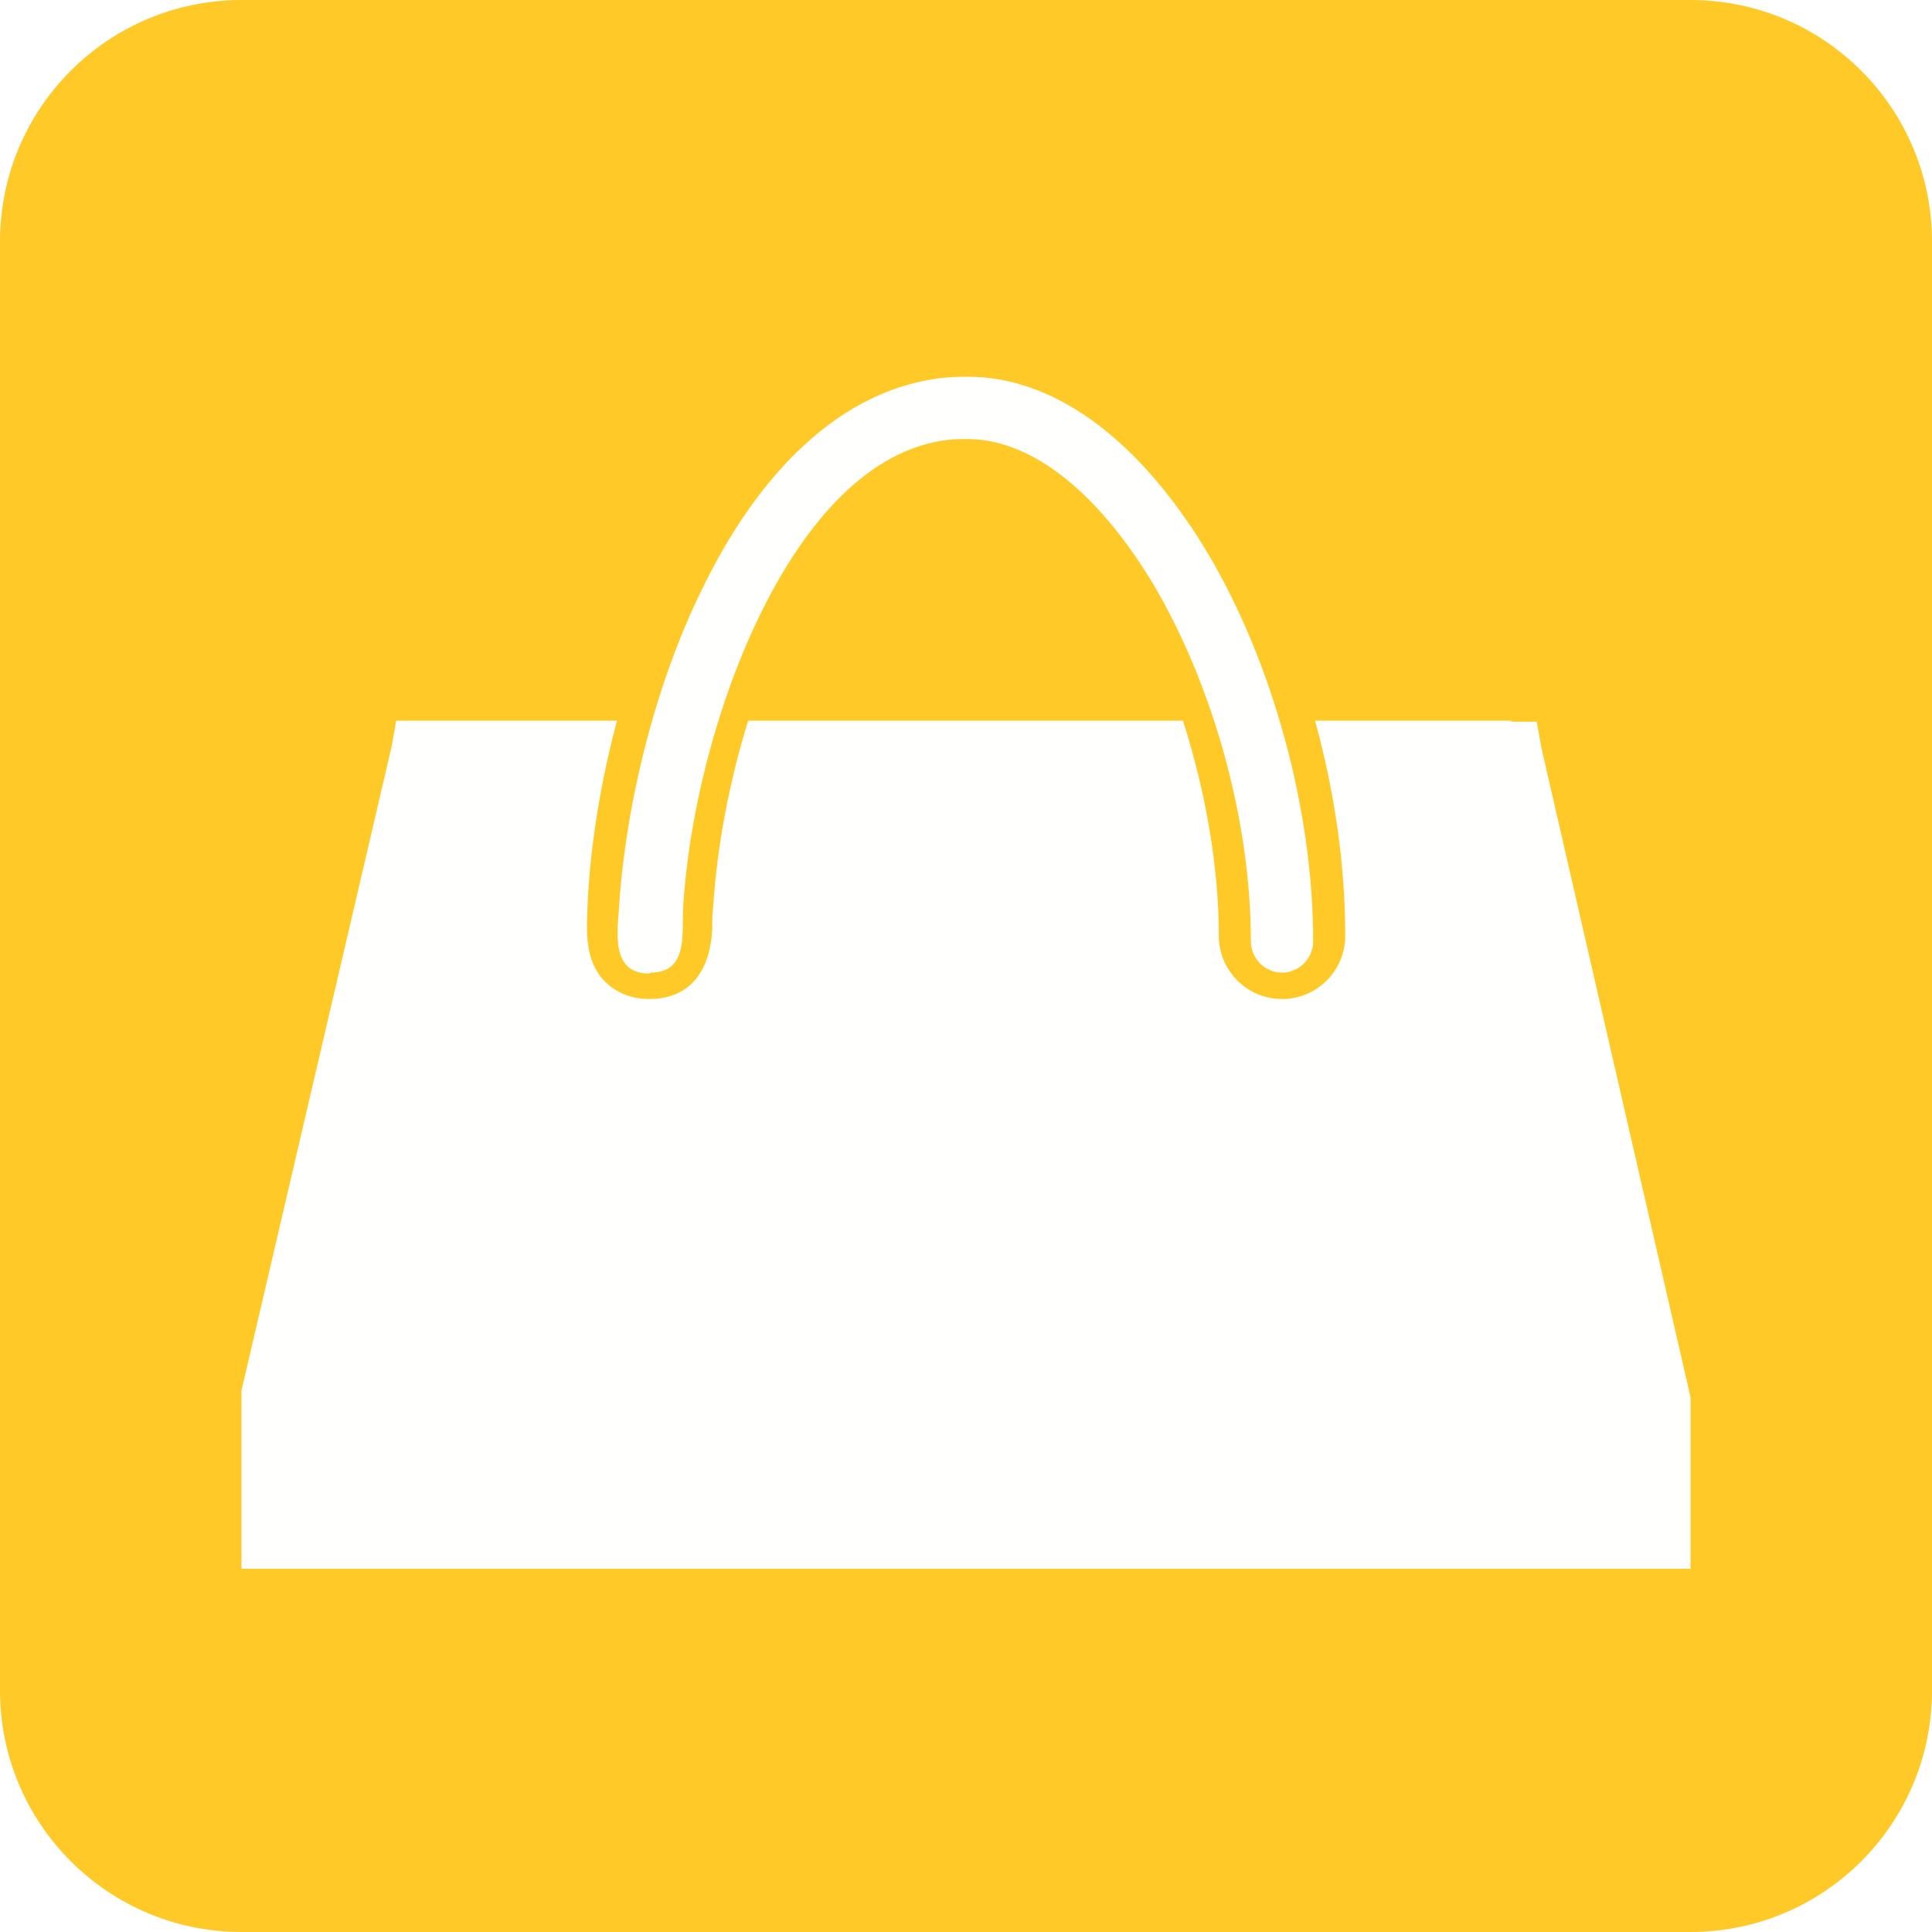
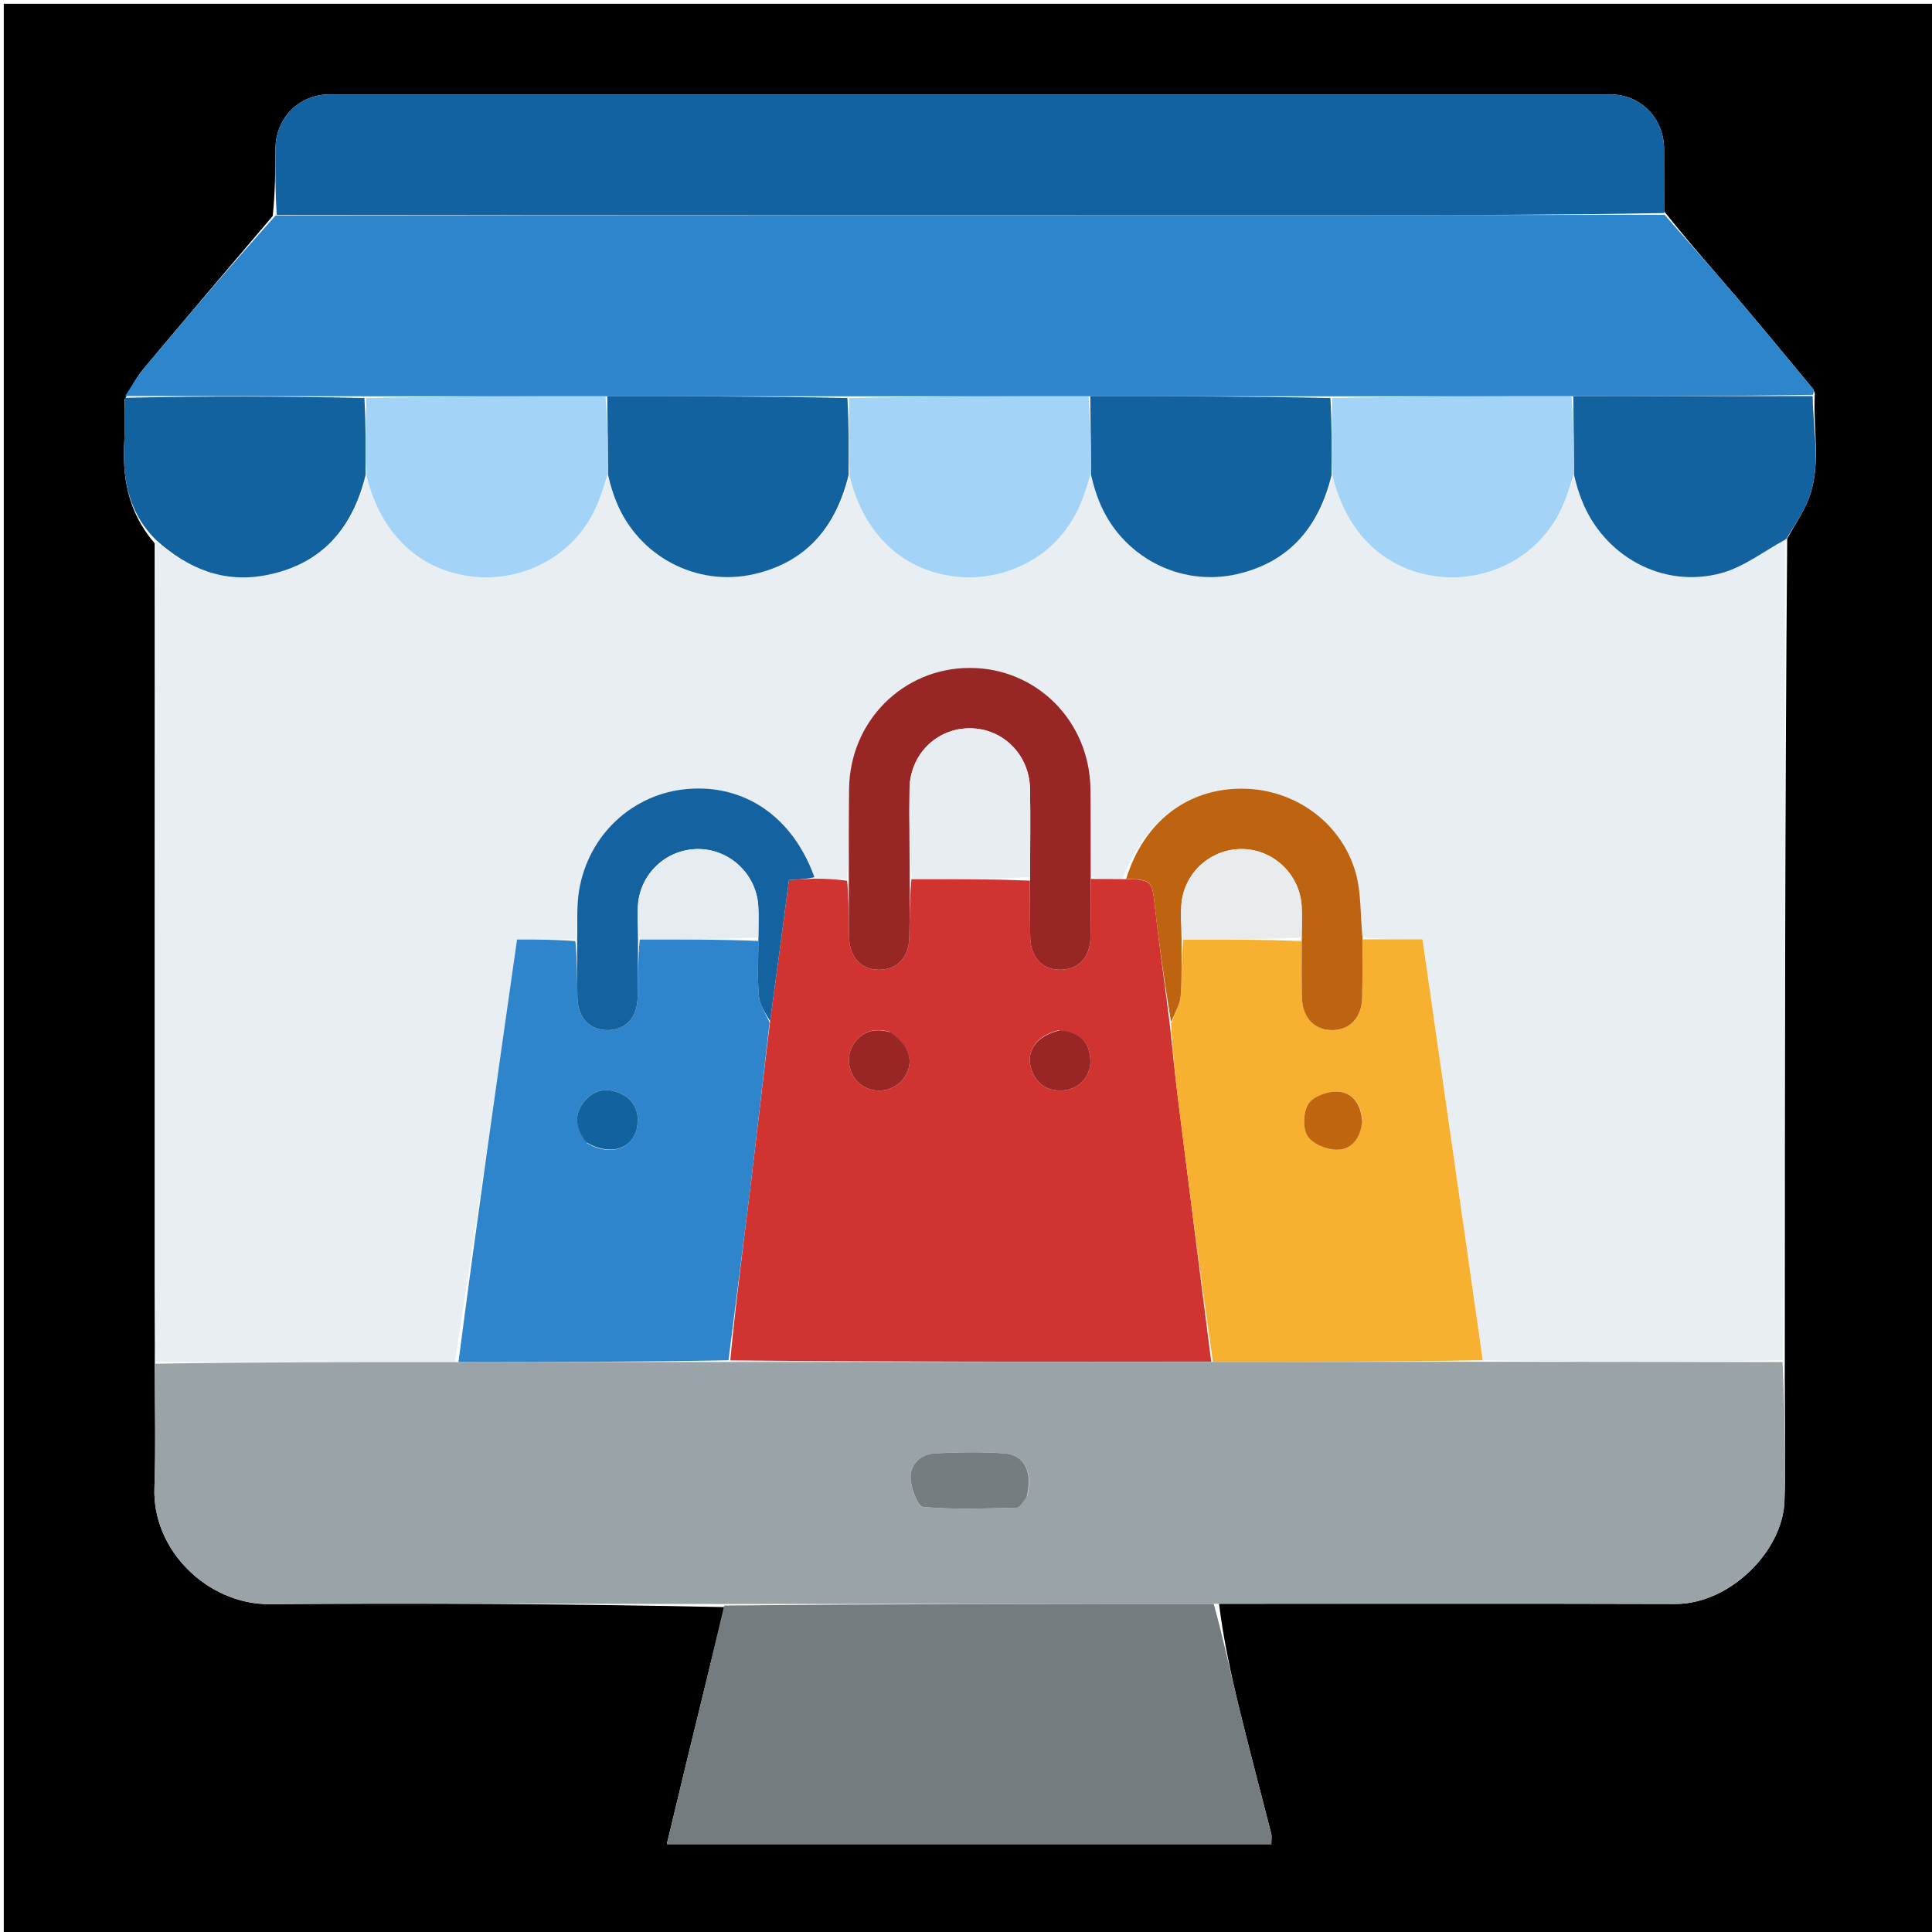
- <svg xmlns="http://www.w3.org/2000/svg" xml:space="preserve" width="2048px" height="2048px" style="shape-rendering:geometricPrecision; text-rendering:geometricPrecision; image-rendering:optimizeQuality; fill-rule:evenodd; clip-rule:evenodd" viewBox="0 0 2048 2048">
-   <defs>
-     <style type="text/css">
-    
-     .fil0 {fill:#FFCA28}
-     .fil1 {fill:#FFFFFE;fill-rule:nonzero}
-    
-   </style>
-   </defs>
-   <g id="Layer_x0020_1">
-     <rect class="fil0" width="2048" height="2048" rx="256" ry="256" />
-     <g id="_617655424">
-       <path class="fil1" d="M1601 765l28 0 5 28 158 688 0 182 -1536 0 0 -189 159 -682 5 -28 28 0 206 0c-17,64 -28,130 -31,192 -1,28 -4,58 15,81 13,15 31,22 50,22 46,0 65,-33 67,-74 0,-8 0,-16 1,-24 4,-63 17,-132 37,-197l461 0c24,75 38,155 38,228 0,37 30,67 67,67 37,0 67,-30 67,-67 0,-74 -11,-152 -32,-228l209 0z" />
-       <path class="fil1" d="M688 1032c-39,0 -34,-41 -32,-67 6,-102 35,-232 88,-340 58,-120 146,-215 261,-225 16,-1 30,-1 46,1 90,12 169,85 229,185 69,116 112,272 112,412 0,18 -15,33 -33,33 -18,0 -33,-15 -33,-33 0,-128 -40,-271 -103,-378 -48,-80 -108,-139 -172,-152 -14,-3 -30,-3 -44,-2 -86,9 -154,88 -202,187 -48,99 -76,218 -81,312 -1,25 5,66 -34,66z" />
-     </g>
-   </g>
+ <svg xmlns="http://www.w3.org/2000/svg" version="1.1" id="Layer_1" x="0px" y="0px" width="100%" viewBox="0 0 512 512" enable-background="new 0 0 512 512" xml:space="preserve">
+   <path fill="#000000" opacity="1" stroke="none" d=" M1,186   C1,124 1,62.5 1,1   C171.667,1 342.333,1 513,1   C513,171.667 513,342.333 513,513   C342.333,513 171.667,513 1,513   C1,404.167 1,295.333 1,186  M441.028,55.997   C441.019,50.5 441.024,45.004 440.997,39.507   C440.955,31.292 434.809,25.011 426.684,25.01   C313.586,24.996 200.487,24.996 87.389,25.009   C79.217,25.01 73.06,31.242 73,39.434   C72.958,45.263 72.92,51.091 72.279,57.223   C60.918,70.637 49.521,84.021 38.229,97.493   C36.308,99.785 34.837,102.455 33.038,105.887   C33.026,109.351 33.184,112.827 32.969,116.279   C32.353,126.209 33.708,135.5 40.997,143.996   C40.998,208.98 40.994,273.964 41.006,338.948   C41.007,346.276 41.099,353.604 41.022,361.87   C41.012,372.697 41.302,383.534 40.923,394.348   C40.342,410.944 55.158,425.228 71.443,425.112   C111.582,424.824 151.726,425.057 191.965,425.896   C188.444,440.327 184.914,454.757 181.403,469.191   C179.843,475.604 178.319,482.026 176.713,488.717   C230.606,488.717 283.672,488.717 336.911,488.717   C336.911,487.609 337.082,486.743 336.886,485.969   C334.078,474.889 331.118,463.846 328.409,452.741   C326.168,443.556 324.21,434.301 323.046,425.011   C363.362,425.016 403.679,424.946 443.995,425.066   C458.362,425.109 472.415,411.119 472.897,397.903   C473.345,385.596 472.902,373.256 472.989,360.012   C473.006,287.694 473.024,215.377 473.625,142.694   C475.447,139.432 477.58,136.302 479.029,132.882   C482.865,123.831 480.42,114.279 480.949,104.255   C480.761,103.815 480.664,103.298 480.371,102.945   C473.673,94.873 467.022,86.76 460.217,78.778   C453.94,71.417 447.493,64.2 441.028,55.997  z" />
+   <path fill="#E9EEF2" opacity="1" stroke="none" d=" M473.042,143.06   C473.024,215.377 473.006,287.694 472.461,360.496   C445.607,360.946 419.28,360.912 392.936,360.471   C387.621,323.147 382.323,286.229 376.971,248.932   C371.383,248.932 366.253,248.932 361.073,248.472   C360.488,242.408 360.769,236.573 359.26,231.245   C355.493,217.949 343.06,209.111 329.331,209.003   C314.707,208.888 303.129,217.729 297.547,232.961   C294.429,232.963 291.757,232.937 289.049,232.448   C289.008,224.344 289.084,216.702 288.983,209.062   C288.744,191.078 274.689,177.018 257.031,177.004   C239.374,176.99 225.259,191.057 225.014,208.994   C224.905,216.965 224.943,224.939 224.467,232.949   C221.31,232.936 218.601,232.885 215.836,232.486   C210.117,216.481 197.32,207.742 182.04,209.096   C167.637,210.373 155.907,221.226 153.459,235.989   C152.76,240.203 153.069,244.583 152.456,248.933   C147.059,248.977 142.122,248.977 137.02,248.977   C131.634,286.69 126.332,323.813 120.56,360.959   C93.776,360.965 67.463,360.948 41.149,360.932   C41.099,353.604 41.007,346.276 41.006,338.948   C40.994,273.964 40.998,208.98 41.318,143.505   C49.813,150.769 59.352,154.612 70.65,152.4   C85.303,149.53 93.446,139.973 97.157,126.154   C100.925,141.766 111.579,151.695 126.329,152.916   C138.078,153.889 152.836,147.991 158.812,132.406   C159.625,130.285 160.296,128.111 161.064,126.341   C161.804,128.722 162.453,130.747 163.233,132.72   C169.033,147.392 184.63,155.708 199.994,152.113   C213.962,148.846 221.593,139.377 225.157,126.155   C228.922,141.764 239.579,151.695 254.329,152.916   C266.078,153.889 280.835,147.991 286.812,132.406   C287.625,130.285 288.296,128.111 289.064,126.341   C289.804,128.722 290.453,130.747 291.233,132.72   C297.032,147.391 312.629,155.707 327.992,152.114   C341.959,148.847 349.592,139.38 353.156,126.158   C356.927,141.768 367.581,151.696 382.33,152.916   C394.08,153.888 408.836,147.99 414.812,132.405   C415.625,130.285 416.297,128.11 417.065,126.34   C417.748,128.558 418.366,130.409 419.059,132.232   C424.808,147.353 440.666,156.166 456.254,151.858   C462.206,150.214 467.466,146.067 473.042,143.06  z" />
+   <path fill="#9AA3A8" opacity="1" stroke="none" d=" M41.086,361.401   C67.463,360.948 93.776,360.965 121.026,360.979   C145.659,360.951 169.356,360.926 193.517,360.933   C236.315,360.924 278.648,360.883 321.448,360.9   C345.594,360.932 369.274,360.905 392.954,360.878   C419.28,360.912 445.607,360.946 472.392,360.955   C472.902,373.256 473.345,385.596 472.897,397.903   C472.415,411.119 458.362,425.109 443.995,425.066   C403.679,424.946 363.362,425.016 322.109,425.021   C278.071,425.048 234.97,425.064 191.868,425.081   C151.726,425.057 111.582,424.824 71.443,425.112   C55.158,425.228 40.342,410.944 40.923,394.348   C41.302,383.534 41.012,372.697 41.086,361.401  M272.226,396.435   C273.8,390.258 271.564,385.562 266.236,385.171   C260.124,384.723 253.942,384.823 247.815,385.152   C244.136,385.349 241.246,387.937 241.316,391.527   C241.369,394.283 243.243,399.241 244.647,399.365   C252.879,400.091 261.213,399.752 269.507,399.549   C270.318,399.529 271.092,397.986 272.226,396.435  z" />
+   <path fill="#2D85CC" opacity="1" stroke="none" d=" M33.158,104.949   C34.837,102.455 36.308,99.785 38.229,97.493   C49.521,84.021 60.918,70.637 73.055,57.096   C170.11,56.979 266.388,56.996 362.667,56.996   C388.818,56.996 414.969,56.946 441.121,56.919   C447.493,64.2 453.94,71.417 460.217,78.778   C467.022,86.76 473.673,94.873 480.371,102.945   C480.664,103.298 480.761,103.815 480.438,104.618   C458.93,104.995 437.933,105.009 416.472,105.014   C395.027,105.012 374.046,105.017 352.592,105.015   C331.058,105.013 309.997,105.018 288.471,105.015   C267.026,105.012 246.045,105.017 224.592,105.015   C203.058,105.013 181.997,105.018 160.471,105.015   C139.026,105.012 118.045,105.017 96.591,105.015   C75.132,104.988 54.145,104.969 33.158,104.949  z" />
+   <path fill="#1261A0" opacity="1" stroke="none" d=" M441.074,56.458   C414.969,56.946 388.818,56.996 362.667,56.996   C266.388,56.996 170.11,56.979 73.355,56.944   C72.92,51.091 72.958,45.263 73,39.434   C73.06,31.242 79.217,25.01 87.389,25.009   C200.487,24.996 313.586,24.996 426.684,25.01   C434.809,25.011 440.955,31.292 440.997,39.507   C441.024,45.004 441.019,50.5 441.074,56.458  z" />
+   <path fill="#757C80" opacity="1" stroke="none" d=" M191.917,425.489   C234.97,425.064 278.071,425.048 321.65,425.054   C324.21,434.301 326.168,443.556 328.409,452.741   C331.118,463.846 334.078,474.889 336.886,485.969   C337.082,486.743 336.911,487.609 336.911,488.717   C283.672,488.717 230.606,488.717 176.713,488.717   C178.319,482.026 179.843,475.604 181.403,469.191   C184.914,454.757 188.444,440.327 191.917,425.489  z" />
+   <path fill="#1362A0" opacity="1" stroke="none" d=" M33.098,105.418   C54.145,104.969 75.132,104.988 96.567,105.481   C96.973,112.598 96.93,119.241 96.887,125.884   C93.446,139.973 85.303,149.53 70.65,152.4   C59.352,154.612 49.813,150.769 41.291,143.042   C33.708,135.5 32.353,126.209 32.969,116.279   C33.184,112.827 33.026,109.351 33.098,105.418  z" />
+   <path fill="#1362A0" opacity="1" stroke="none" d=" M416.936,105.023   C437.933,105.009 458.93,104.995 480.384,104.965   C480.42,114.279 482.865,123.831 479.029,132.882   C477.58,136.302 475.447,139.432 473.333,142.877   C467.466,146.067 462.206,150.214 456.254,151.858   C440.666,156.166 424.808,147.353 419.059,132.232   C418.366,130.409 417.748,128.558 417.14,125.88   C417.102,118.368 417.019,111.695 416.936,105.023  z" />
+   <path fill="#D13330" opacity="1" stroke="none" d=" M320.981,360.841   C278.648,360.883 236.315,360.924 193.528,360.522   C194.992,345.071 196.972,330.071 198.807,315.054   C200.6,300.373 202.244,285.675 204.086,270.598   C205.836,257.916 207.454,245.621 209.087,233.212   C211.63,233.071 213.761,232.953 215.892,232.835   C218.601,232.885 221.31,232.936 224.494,233.421   C224.979,238.688 224.921,243.523 225.019,248.354   C225.129,253.811 228.337,257.115 233.221,256.989   C237.879,256.868 240.867,253.645 240.981,248.41   C241.093,243.246 241.056,238.079 241.545,232.951   C252.309,232.963 262.612,232.938 272.941,233.386   C272.977,238.692 272.92,243.526 273.019,248.357   C273.13,253.814 276.338,257.117 281.223,256.989   C285.882,256.867 288.868,253.644 288.981,248.408   C289.093,243.244 289.057,238.077 289.085,232.911   C291.757,232.937 294.429,232.963 297.982,232.983   C305.201,233.068 305.302,233.424 306.04,240.102   C307.181,250.423 308.672,260.705 310.004,271.44   C310.757,278.64 311.45,285.413 312.296,292.167   C315.162,315.062 318.082,337.95 320.981,360.841  M235.72,273.431   C231.98,272.343 228.784,273.18 226.448,276.349   C223.897,279.812 224.763,284.959 228.169,287.463   C231.81,290.139 237.125,289.263 239.625,285.575   C242.361,281.536 241.181,277.172 235.72,273.431  M280.602,273.009   C274.54,274.48 271.613,278.716 273.425,283.627   C274.871,287.544 277.865,289.321 281.993,288.941   C285.994,288.572 289.018,285.254 288.961,281.195   C288.892,276.297 286.259,273.57 280.602,273.009  z" />
+   <path fill="#F7B030" opacity="1" stroke="none" d=" M321.448,360.9   C318.082,337.95 315.162,315.062 312.296,292.167   C311.45,285.413 310.757,278.64 310.319,271.25   C311.43,268.36 312.722,266.135 312.899,263.825   C313.278,258.885 313.081,253.901 313.578,248.962   C324.318,248.971 334.599,248.953 344.918,249.406   C344.97,254.7 344.909,259.525 345.019,264.347   C345.142,269.748 348.416,273.116 353.223,272.986   C357.834,272.861 360.854,269.6 360.982,264.397   C361.108,259.244 361.082,254.087 361.123,248.932   C366.253,248.932 371.383,248.932 376.971,248.932   C382.323,286.229 387.621,323.147 392.936,360.471   C369.274,360.905 345.594,360.932 321.448,360.9  M360.991,296.603   C360.606,292.446 358.321,289.393 354.281,289.288   C351.7,289.221 347.977,290.566 346.745,292.524   C345.382,294.688 345.19,298.951 346.496,301.05   C347.801,303.148 351.595,304.704 354.289,304.692   C358.309,304.674 360.608,301.548 360.991,296.603  z" />
+   <path fill="#2E85CC" opacity="1" stroke="none" d=" M203.953,270.984   C202.244,285.675 200.6,300.373 198.807,315.054   C196.972,330.071 194.992,345.071 193.064,360.49   C169.356,360.926 145.659,360.951 121.496,360.957   C126.332,323.813 131.634,286.69 137.02,248.977   C142.122,248.977 147.059,248.977 152.481,249.407   C152.976,254.631 152.929,259.427 153.014,264.22   C153.11,269.671 156.171,272.978 160.978,272.991   C165.792,273.004 168.884,269.7 168.987,264.266   C169.084,259.142 169.055,254.016 169.542,248.937   C180.308,248.952 190.613,248.922 200.942,249.366   C200.976,254.601 200.674,259.393 201.129,264.111   C201.357,266.471 202.968,268.697 203.953,270.984  M155.578,302.973   C161.879,306.612 168.183,304.379 168.924,298.144   C169.381,294.296 167.882,291.29 164.216,289.692   C160.801,288.203 157.558,288.816 155.135,291.555   C152.087,294.999 152.226,298.767 155.578,302.973  z" />
+   <path fill="#972624" opacity="1" stroke="none" d=" M289.049,232.448   C289.057,238.077 289.093,243.244 288.981,248.408   C288.868,253.644 285.882,256.867 281.223,256.989   C276.338,257.117 273.13,253.814 273.019,248.357   C272.92,243.526 272.977,238.692 272.978,232.923   C272.991,224.347 273.109,216.705 272.966,209.068   C272.794,199.874 265.641,192.891 256.77,193.008   C248.071,193.122 241.186,199.991 241.037,209   C240.905,216.969 241.057,224.942 241.084,232.913   C241.056,238.079 241.093,243.246 240.981,248.41   C240.867,253.645 237.879,256.868 233.221,256.989   C228.337,257.115 225.129,253.811 225.019,248.354   C224.921,243.523 224.979,238.688 224.941,233.383   C224.943,224.939 224.905,216.965 225.014,208.994   C225.259,191.057 239.374,176.99 257.031,177.004   C274.689,177.018 288.744,191.078 288.983,209.062   C289.084,216.702 289.008,224.344 289.049,232.448  z" />
+   <path fill="#1362A0" opacity="1" stroke="none" d=" M160.935,105.023   C181.997,105.018 203.058,105.013 224.568,105.481   C224.973,112.598 224.93,119.241 224.887,125.884   C221.593,139.377 213.962,148.846 199.994,152.113   C184.63,155.708 169.033,147.392 163.233,132.72   C162.453,130.747 161.804,128.722 161.139,125.881   C161.101,118.368 161.018,111.696 160.935,105.023  z" />
+   <path fill="#1362A0" opacity="1" stroke="none" d=" M288.935,105.023   C309.997,105.018 331.058,105.013 352.568,105.481   C352.973,112.599 352.93,119.244 352.886,125.888   C349.592,139.38 341.959,148.847 327.992,152.114   C312.629,155.707 297.032,147.391 291.233,132.72   C290.453,130.747 289.804,128.722 289.139,125.881   C289.101,118.368 289.018,111.696 288.935,105.023  z" />
+   <path fill="#A3D4F7" opacity="1" stroke="none" d=" M288.471,105.015   C289.018,111.696 289.101,118.368 289.109,125.501   C288.296,128.111 287.625,130.285 286.812,132.406   C280.835,147.991 266.078,153.889 254.329,152.916   C239.579,151.695 228.922,141.764 225.157,126.155   C224.93,119.241 224.973,112.598 225.04,105.489   C246.045,105.017 267.026,105.012 288.471,105.015  z" />
+   <path fill="#A3D4F7" opacity="1" stroke="none" d=" M160.471,105.015   C161.018,111.696 161.101,118.368 161.109,125.501   C160.296,128.111 159.625,130.285 158.812,132.406   C152.836,147.991 138.078,153.889 126.329,152.916   C111.579,151.695 100.925,141.766 97.157,126.154   C96.93,119.241 96.973,112.598 97.04,105.489   C118.045,105.017 139.026,105.012 160.471,105.015  z" />
+   <path fill="#A3D4F7" opacity="1" stroke="none" d=" M353.156,126.158   C352.93,119.244 352.973,112.599 353.041,105.489   C374.046,105.017 395.027,105.012 416.472,105.014   C417.019,111.695 417.102,118.368 417.11,125.501   C416.297,128.11 415.625,130.285 414.812,132.405   C408.836,147.99 394.08,153.888 382.33,152.916   C367.581,151.696 356.927,141.768 353.156,126.158  z" />
+   <path fill="#BE6310" opacity="1" stroke="none" d=" M361.073,248.472   C361.082,254.087 361.108,259.244 360.982,264.397   C360.854,269.6 357.834,272.861 353.223,272.986   C348.416,273.116 345.142,269.748 345.019,264.347   C344.909,259.525 344.97,254.7 344.969,248.95   C344.978,245.368 345.111,242.705 344.945,240.06   C344.422,231.717 337.516,225.14 329.274,225.008   C320.764,224.872 313.591,231.42 313.063,239.982   C312.879,242.953 313.089,245.95 313.12,248.934   C313.081,253.901 313.278,258.885 312.899,263.825   C312.722,266.135 311.43,268.36 310.329,270.814   C308.672,260.705 307.181,250.423 306.04,240.102   C305.302,233.424 305.201,233.068 298.428,232.954   C303.129,217.729 314.707,208.888 329.331,209.003   C343.06,209.111 355.493,217.949 359.26,231.245   C360.769,236.573 360.488,242.408 361.073,248.472  z" />
+   <path fill="#1562A1" opacity="1" stroke="none" d=" M204.086,270.598   C202.968,268.697 201.357,266.471 201.129,264.111   C200.674,259.393 200.976,254.601 200.977,248.913   C200.982,245.335 201.115,242.674 200.945,240.033   C200.397,231.517 193.223,224.903 184.781,225.009   C176.497,225.112 169.589,231.602 169.063,239.947   C168.875,242.916 169.064,245.909 169.082,248.891   C169.055,254.016 169.084,259.142 168.987,264.266   C168.884,269.7 165.792,273.004 160.978,272.991   C156.171,272.978 153.11,269.671 153.014,264.22   C152.929,259.427 152.976,254.631 152.941,249.362   C153.069,244.583 152.76,240.203 153.459,235.989   C155.907,221.226 167.637,210.373 182.04,209.096   C197.32,207.742 210.117,216.481 215.836,232.486   C213.761,232.953 211.63,233.071 209.087,233.212   C207.454,245.621 205.836,257.916 204.086,270.598  z" />
+   <path fill="#767D81" opacity="1" stroke="none" d=" M272.055,396.792   C271.092,397.986 270.318,399.529 269.507,399.549   C261.213,399.752 252.879,400.091 244.647,399.365   C243.243,399.241 241.369,394.283 241.316,391.527   C241.246,387.937 244.136,385.349 247.815,385.152   C253.942,384.823 260.124,384.723 266.236,385.171   C271.564,385.562 273.8,390.258 272.055,396.792  z" />
+   <path fill="#E8EDF1" opacity="1" stroke="none" d=" M241.545,232.951   C241.057,224.942 240.905,216.969 241.037,209   C241.186,199.991 248.071,193.122 256.77,193.008   C265.641,192.891 272.794,199.874 272.966,209.068   C273.109,216.705 272.991,224.347 272.952,232.45   C262.612,232.938 252.309,232.963 241.545,232.951  z" />
+   <path fill="#992624" opacity="1" stroke="none" d=" M236.076,273.599   C241.181,277.172 242.361,281.536 239.625,285.575   C237.125,289.263 231.81,290.139 228.169,287.463   C224.763,284.959 223.897,279.812 226.448,276.349   C228.784,273.18 231.98,272.343 236.076,273.599  z" />
+   <path fill="#992624" opacity="1" stroke="none" d=" M280.997,273.009   C286.259,273.57 288.892,276.297 288.961,281.195   C289.018,285.254 285.994,288.572 281.993,288.941   C277.865,289.321 274.871,287.544 273.425,283.627   C271.613,278.716 274.54,274.48 280.997,273.009  z" />
+   <path fill="#E9ECEF" opacity="1" stroke="none" d=" M313.578,248.962   C313.089,245.95 312.879,242.953 313.063,239.982   C313.591,231.42 320.764,224.872 329.274,225.008   C337.516,225.14 344.422,231.717 344.945,240.06   C345.111,242.705 344.978,245.368 344.931,248.479   C334.599,248.953 324.318,248.971 313.578,248.962  z" />
+   <path fill="#C06610" opacity="1" stroke="none" d=" M360.991,296.997   C360.608,301.548 358.309,304.674 354.289,304.692   C351.595,304.704 347.801,303.148 346.496,301.05   C345.19,298.951 345.382,294.688 346.745,292.524   C347.977,290.566 351.7,289.221 354.281,289.288   C358.321,289.393 360.606,292.446 360.991,296.997  z" />
+   <path fill="#E7ECF1" opacity="1" stroke="none" d=" M169.542,248.937   C169.064,245.909 168.875,242.916 169.063,239.947   C169.589,231.602 176.497,225.112 184.781,225.009   C193.223,224.903 200.397,231.517 200.945,240.033   C201.115,242.674 200.982,245.335 200.953,248.439   C190.613,248.922 180.308,248.952 169.542,248.937  z" />
+   <path fill="#1362A0" opacity="1" stroke="none" d=" M155.301,302.696   C152.226,298.767 152.087,294.999 155.135,291.555   C157.558,288.816 160.801,288.203 164.216,289.692   C167.882,291.29 169.381,294.296 168.924,298.144   C168.183,304.379 161.879,306.612 155.301,302.696  z" />
</svg>
